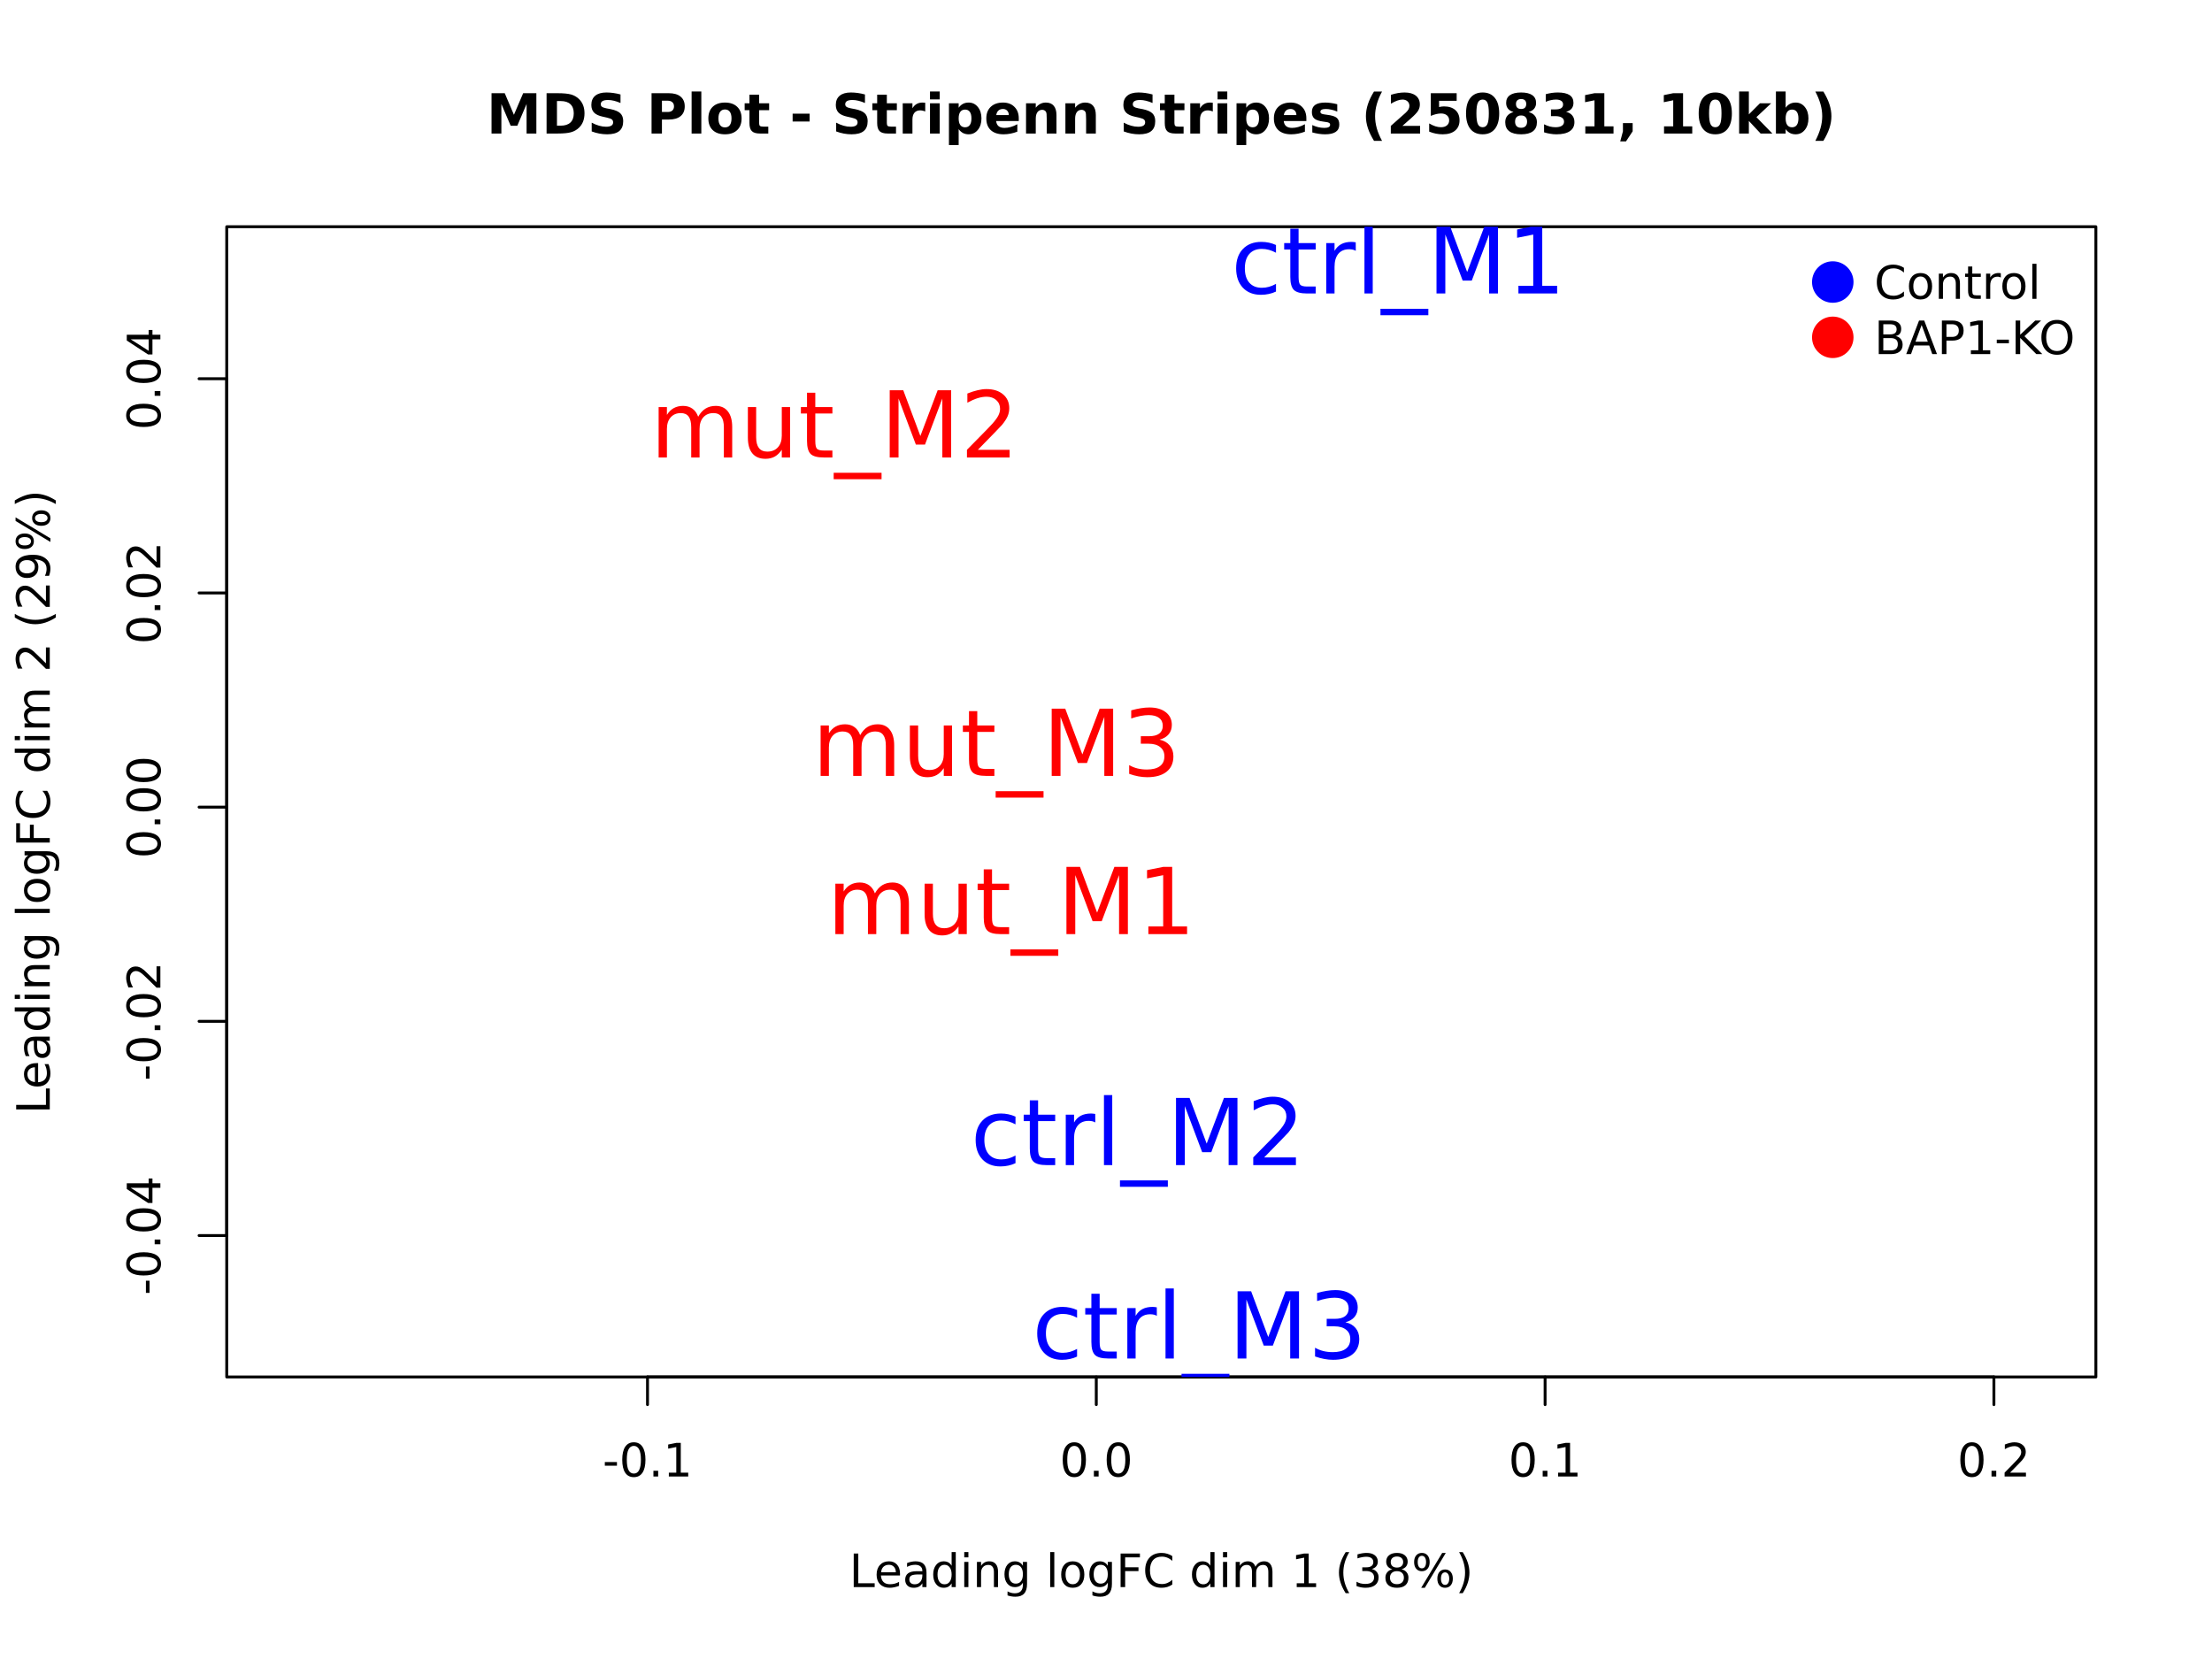
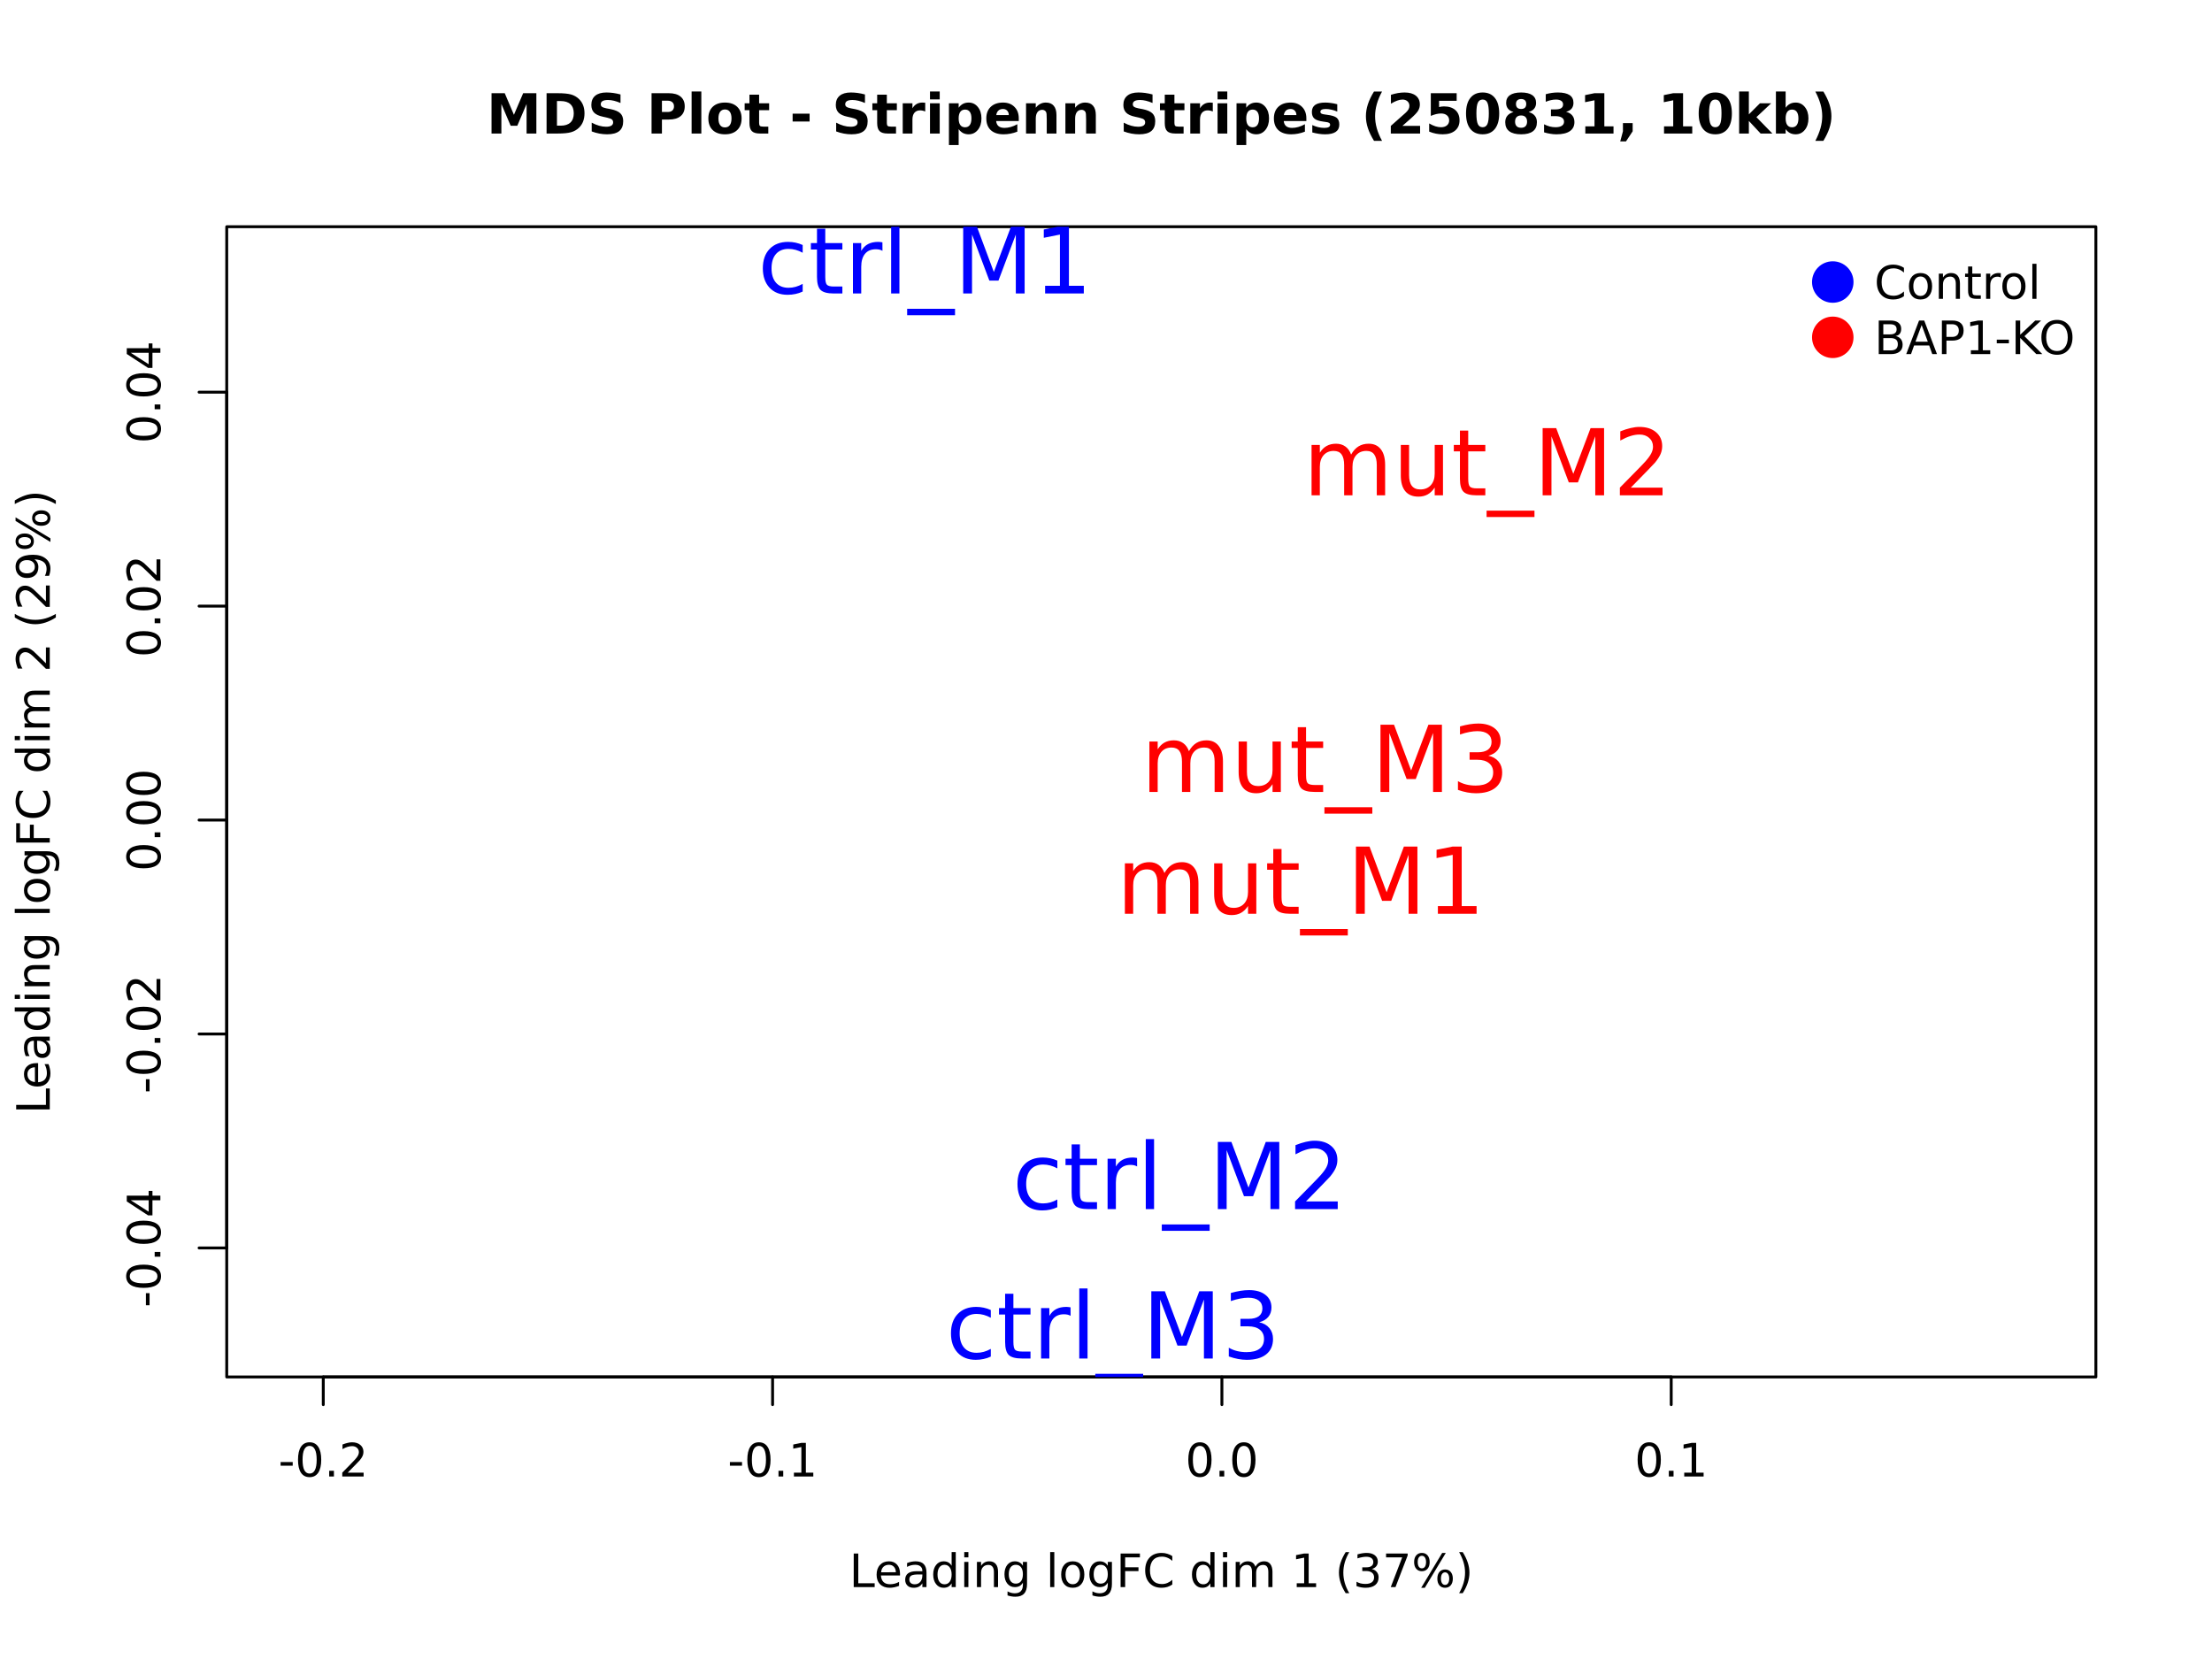
<svg xmlns="http://www.w3.org/2000/svg" width="576.00pt" height="432.00pt" viewBox="0 0 576.00 432.00">
  <g class="svglite">
    <defs>
      <style type="text/css">
    .svglite line, .svglite polyline, .svglite polygon, .svglite path, .svglite rect, .svglite circle {
      fill: none;
      stroke: #000000;
      stroke-linecap: round;
      stroke-linejoin: round;
      stroke-miterlimit: 10.00;
    }
    .svglite text {
      white-space: pre;
    }
    .svglite g.glyphgroup path {
      fill: inherit;
      stroke: none;
    }
  </style>
    </defs>
    <rect width="100%" height="100%" style="stroke: none; fill: #FFFFFF;" />
    <defs>
      <clipPath id="cpMC4wMHw1NzYuMDB8MC4wMHw0MzIuMDA=">
        <rect x="0.00" y="0.00" width="576.00" height="432.00" />
      </clipPath>
    </defs>
    <g clip-path="url(#cpMC4wMHw1NzYuMDB8MC4wMHw0MzIuMDA=)">
-       <line x1="168.61" y1="358.56" x2="519.21" y2="358.56" style="stroke-width: 0.75;" />
-       <line x1="168.61" y1="358.56" x2="168.61" y2="365.76" style="stroke-width: 0.75;" />
-       <line x1="285.47" y1="358.56" x2="285.47" y2="365.76" style="stroke-width: 0.75;" />
-       <line x1="402.34" y1="358.56" x2="402.34" y2="365.76" style="stroke-width: 0.75;" />
-       <line x1="519.21" y1="358.56" x2="519.21" y2="365.76" style="stroke-width: 0.75;" />
-       <text x="168.61" y="384.48" text-anchor="middle" style="font-size: 12.00px; font-family: &quot;DejaVu Sans&quot;;" textLength="23.42px" lengthAdjust="spacingAndGlyphs">-0.1</text>
-       <text x="285.47" y="384.48" text-anchor="middle" style="font-size: 12.00px; font-family: &quot;DejaVu Sans&quot;;" textLength="19.09px" lengthAdjust="spacingAndGlyphs">0.0</text>
-       <text x="402.34" y="384.48" text-anchor="middle" style="font-size: 12.00px; font-family: &quot;DejaVu Sans&quot;;" textLength="19.09px" lengthAdjust="spacingAndGlyphs">0.1</text>
-       <text x="519.21" y="384.48" text-anchor="middle" style="font-size: 12.00px; font-family: &quot;DejaVu Sans&quot;;" textLength="19.09px" lengthAdjust="spacingAndGlyphs">0.2</text>
-       <line x1="59.04" y1="321.73" x2="59.04" y2="98.62" style="stroke-width: 0.75;" />
-       <line x1="59.04" y1="321.73" x2="51.84" y2="321.73" style="stroke-width: 0.75;" />
-       <line x1="59.04" y1="265.95" x2="51.84" y2="265.95" style="stroke-width: 0.75;" />
-       <line x1="59.04" y1="210.18" x2="51.84" y2="210.18" style="stroke-width: 0.75;" />
-       <line x1="59.04" y1="154.40" x2="51.84" y2="154.40" style="stroke-width: 0.75;" />
-       <line x1="59.04" y1="98.62" x2="51.84" y2="98.62" style="stroke-width: 0.75;" />
-       <text transform="translate(41.76,321.73) rotate(-90)" text-anchor="middle" style="font-size: 12.00px; font-family: &quot;DejaVu Sans&quot;;" textLength="31.06px" lengthAdjust="spacingAndGlyphs">-0.04</text>
-       <text transform="translate(41.76,265.95) rotate(-90)" text-anchor="middle" style="font-size: 12.00px; font-family: &quot;DejaVu Sans&quot;;" textLength="31.06px" lengthAdjust="spacingAndGlyphs">-0.02</text>
-       <text transform="translate(41.76,210.18) rotate(-90)" text-anchor="middle" style="font-size: 12.00px; font-family: &quot;DejaVu Sans&quot;;" textLength="26.73px" lengthAdjust="spacingAndGlyphs">0.00</text>
-       <text transform="translate(41.76,154.40) rotate(-90)" text-anchor="middle" style="font-size: 12.00px; font-family: &quot;DejaVu Sans&quot;;" textLength="26.73px" lengthAdjust="spacingAndGlyphs">0.02</text>
-       <text transform="translate(41.76,98.62) rotate(-90)" text-anchor="middle" style="font-size: 12.00px; font-family: &quot;DejaVu Sans&quot;;" textLength="26.73px" lengthAdjust="spacingAndGlyphs">0.04</text>
+       <line x1="84.18" y1="358.56" x2="435.18" y2="358.56" style="stroke-width: 0.75;" />
+       <line x1="84.18" y1="358.56" x2="84.18" y2="365.76" style="stroke-width: 0.75;" />
+       <line x1="201.18" y1="358.56" x2="201.18" y2="365.76" style="stroke-width: 0.75;" />
+       <line x1="318.18" y1="358.56" x2="318.18" y2="365.76" style="stroke-width: 0.75;" />
+       <line x1="435.18" y1="358.56" x2="435.18" y2="365.76" style="stroke-width: 0.75;" />
+       <text x="84.18" y="384.48" text-anchor="middle" style="font-size: 12.00px; font-family: &quot;DejaVu Sans&quot;;" textLength="23.42px" lengthAdjust="spacingAndGlyphs">-0.2</text>
+       <text x="201.18" y="384.48" text-anchor="middle" style="font-size: 12.00px; font-family: &quot;DejaVu Sans&quot;;" textLength="23.42px" lengthAdjust="spacingAndGlyphs">-0.1</text>
+       <text x="318.18" y="384.48" text-anchor="middle" style="font-size: 12.00px; font-family: &quot;DejaVu Sans&quot;;" textLength="19.09px" lengthAdjust="spacingAndGlyphs">0.0</text>
+       <text x="435.18" y="384.48" text-anchor="middle" style="font-size: 12.00px; font-family: &quot;DejaVu Sans&quot;;" textLength="19.09px" lengthAdjust="spacingAndGlyphs">0.1</text>
+       <line x1="59.04" y1="324.96" x2="59.04" y2="102.12" style="stroke-width: 0.75;" />
+       <line x1="59.04" y1="324.96" x2="51.84" y2="324.96" style="stroke-width: 0.75;" />
+       <line x1="59.04" y1="269.25" x2="51.84" y2="269.25" style="stroke-width: 0.75;" />
+       <line x1="59.04" y1="213.54" x2="51.84" y2="213.54" style="stroke-width: 0.75;" />
+       <line x1="59.04" y1="157.83" x2="51.84" y2="157.83" style="stroke-width: 0.75;" />
+       <line x1="59.04" y1="102.12" x2="51.84" y2="102.12" style="stroke-width: 0.75;" />
+       <text transform="translate(41.76,324.96) rotate(-90)" text-anchor="middle" style="font-size: 12.00px; font-family: &quot;DejaVu Sans&quot;;" textLength="31.06px" lengthAdjust="spacingAndGlyphs">-0.04</text>
+       <text transform="translate(41.76,269.25) rotate(-90)" text-anchor="middle" style="font-size: 12.00px; font-family: &quot;DejaVu Sans&quot;;" textLength="31.06px" lengthAdjust="spacingAndGlyphs">-0.02</text>
+       <text transform="translate(41.76,213.54) rotate(-90)" text-anchor="middle" style="font-size: 12.00px; font-family: &quot;DejaVu Sans&quot;;" textLength="26.73px" lengthAdjust="spacingAndGlyphs">0.00</text>
+       <text transform="translate(41.76,157.83) rotate(-90)" text-anchor="middle" style="font-size: 12.00px; font-family: &quot;DejaVu Sans&quot;;" textLength="26.73px" lengthAdjust="spacingAndGlyphs">0.02</text>
+       <text transform="translate(41.76,102.12) rotate(-90)" text-anchor="middle" style="font-size: 12.00px; font-family: &quot;DejaVu Sans&quot;;" textLength="26.73px" lengthAdjust="spacingAndGlyphs">0.04</text>
      <polygon points="59.04,358.56 545.76,358.56 545.76,59.04 59.04,59.04 " style="stroke-width: 0.75;" />
      <text x="302.40" y="34.77" text-anchor="middle" style="font-size: 14.40px; font-weight: bold; font-family: &quot;DejaVu Sans&quot;;" textLength="351.30px" lengthAdjust="spacingAndGlyphs">MDS Plot - Stripenn Stripes (250831, 10kb)</text>
-       <text x="302.40" y="413.28" text-anchor="middle" style="font-size: 12.00px; font-family: &quot;DejaVu Sans&quot;;" textLength="162.59px" lengthAdjust="spacingAndGlyphs">Leading logFC dim 1 (38%)</text>
+       <text x="302.40" y="413.28" text-anchor="middle" style="font-size: 12.00px; font-family: &quot;DejaVu Sans&quot;;" textLength="162.59px" lengthAdjust="spacingAndGlyphs">Leading logFC dim 1 (37%)</text>
      <text transform="translate(12.96,208.80) rotate(-90)" text-anchor="middle" style="font-size: 12.00px; font-family: &quot;DejaVu Sans&quot;;" textLength="162.59px" lengthAdjust="spacingAndGlyphs">Leading logFC dim 2 (29%)</text>
    </g>
    <defs>
      <clipPath id="cpNTkuMDR8NTQ1Ljc2fDU5LjA0fDM1OC41Ng==">
        <rect x="59.04" y="59.04" width="486.72" height="299.52" />
      </clipPath>
    </defs>
    <g clip-path="url(#cpNTkuMDR8NTQ1Ljc2fDU5LjA0fDM1OC41Ng==)">
-       <text x="364.12" y="76.42" text-anchor="middle" style="font-size: 24.00px;fill: #0000FF; font-family: &quot;DejaVu Sans&quot;;" textLength="87.12px" lengthAdjust="spacingAndGlyphs">ctrl_M1</text>
-       <text x="296.29" y="303.39" text-anchor="middle" style="font-size: 24.00px;fill: #0000FF; font-family: &quot;DejaVu Sans&quot;;" textLength="87.12px" lengthAdjust="spacingAndGlyphs">ctrl_M2</text>
-       <text x="312.32" y="353.75" text-anchor="middle" style="font-size: 24.00px;fill: #0000FF; font-family: &quot;DejaVu Sans&quot;;" textLength="87.12px" lengthAdjust="spacingAndGlyphs">ctrl_M3</text>
-       <text x="263.33" y="243.24" text-anchor="middle" style="font-size: 24.00px;fill: #FF0000; font-family: &quot;DejaVu Sans&quot;;" textLength="95.97px" lengthAdjust="spacingAndGlyphs">mut_M1</text>
-       <text x="217.31" y="119.13" text-anchor="middle" style="font-size: 24.00px;fill: #FF0000; font-family: &quot;DejaVu Sans&quot;;" textLength="95.97px" lengthAdjust="spacingAndGlyphs">mut_M2</text>
-       <text x="259.49" y="202.04" text-anchor="middle" style="font-size: 24.00px;fill: #FF0000; font-family: &quot;DejaVu Sans&quot;;" textLength="95.97px" lengthAdjust="spacingAndGlyphs">mut_M3</text>
+       <text x="240.87" y="76.42" text-anchor="middle" style="font-size: 24.00px;fill: #0000FF; font-family: &quot;DejaVu Sans&quot;;" textLength="87.12px" lengthAdjust="spacingAndGlyphs">ctrl_M1</text>
+       <text x="307.18" y="314.85" text-anchor="middle" style="font-size: 24.00px;fill: #0000FF; font-family: &quot;DejaVu Sans&quot;;" textLength="87.12px" lengthAdjust="spacingAndGlyphs">ctrl_M2</text>
+       <text x="289.86" y="353.75" text-anchor="middle" style="font-size: 24.00px;fill: #0000FF; font-family: &quot;DejaVu Sans&quot;;" textLength="87.12px" lengthAdjust="spacingAndGlyphs">ctrl_M3</text>
+       <text x="338.72" y="237.94" text-anchor="middle" style="font-size: 24.00px;fill: #FF0000; font-family: &quot;DejaVu Sans&quot;;" textLength="95.97px" lengthAdjust="spacingAndGlyphs">mut_M1</text>
+       <text x="387.33" y="128.98" text-anchor="middle" style="font-size: 24.00px;fill: #FF0000; font-family: &quot;DejaVu Sans&quot;;" textLength="95.97px" lengthAdjust="spacingAndGlyphs">mut_M2</text>
+       <text x="345.10" y="206.22" text-anchor="middle" style="font-size: 24.00px;fill: #FF0000; font-family: &quot;DejaVu Sans&quot;;" textLength="95.97px" lengthAdjust="spacingAndGlyphs">mut_M3</text>
      <circle cx="477.25" cy="73.44" r="5.40" style="stroke-width: 0.75; stroke: none; fill: #0000FF;" />
      <circle cx="477.25" cy="87.84" r="5.40" style="stroke-width: 0.75; stroke: none; fill: #FF0000;" />
      <text x="488.05" y="77.81" style="font-size: 12.00px; font-family: &quot;DejaVu Sans&quot;;" textLength="43.38px" lengthAdjust="spacingAndGlyphs">Control</text>
      <text x="488.05" y="92.21" style="font-size: 12.00px; font-family: &quot;DejaVu Sans&quot;;" textLength="52.31px" lengthAdjust="spacingAndGlyphs">BAP1-KO</text>
    </g>
  </g>
</svg>
